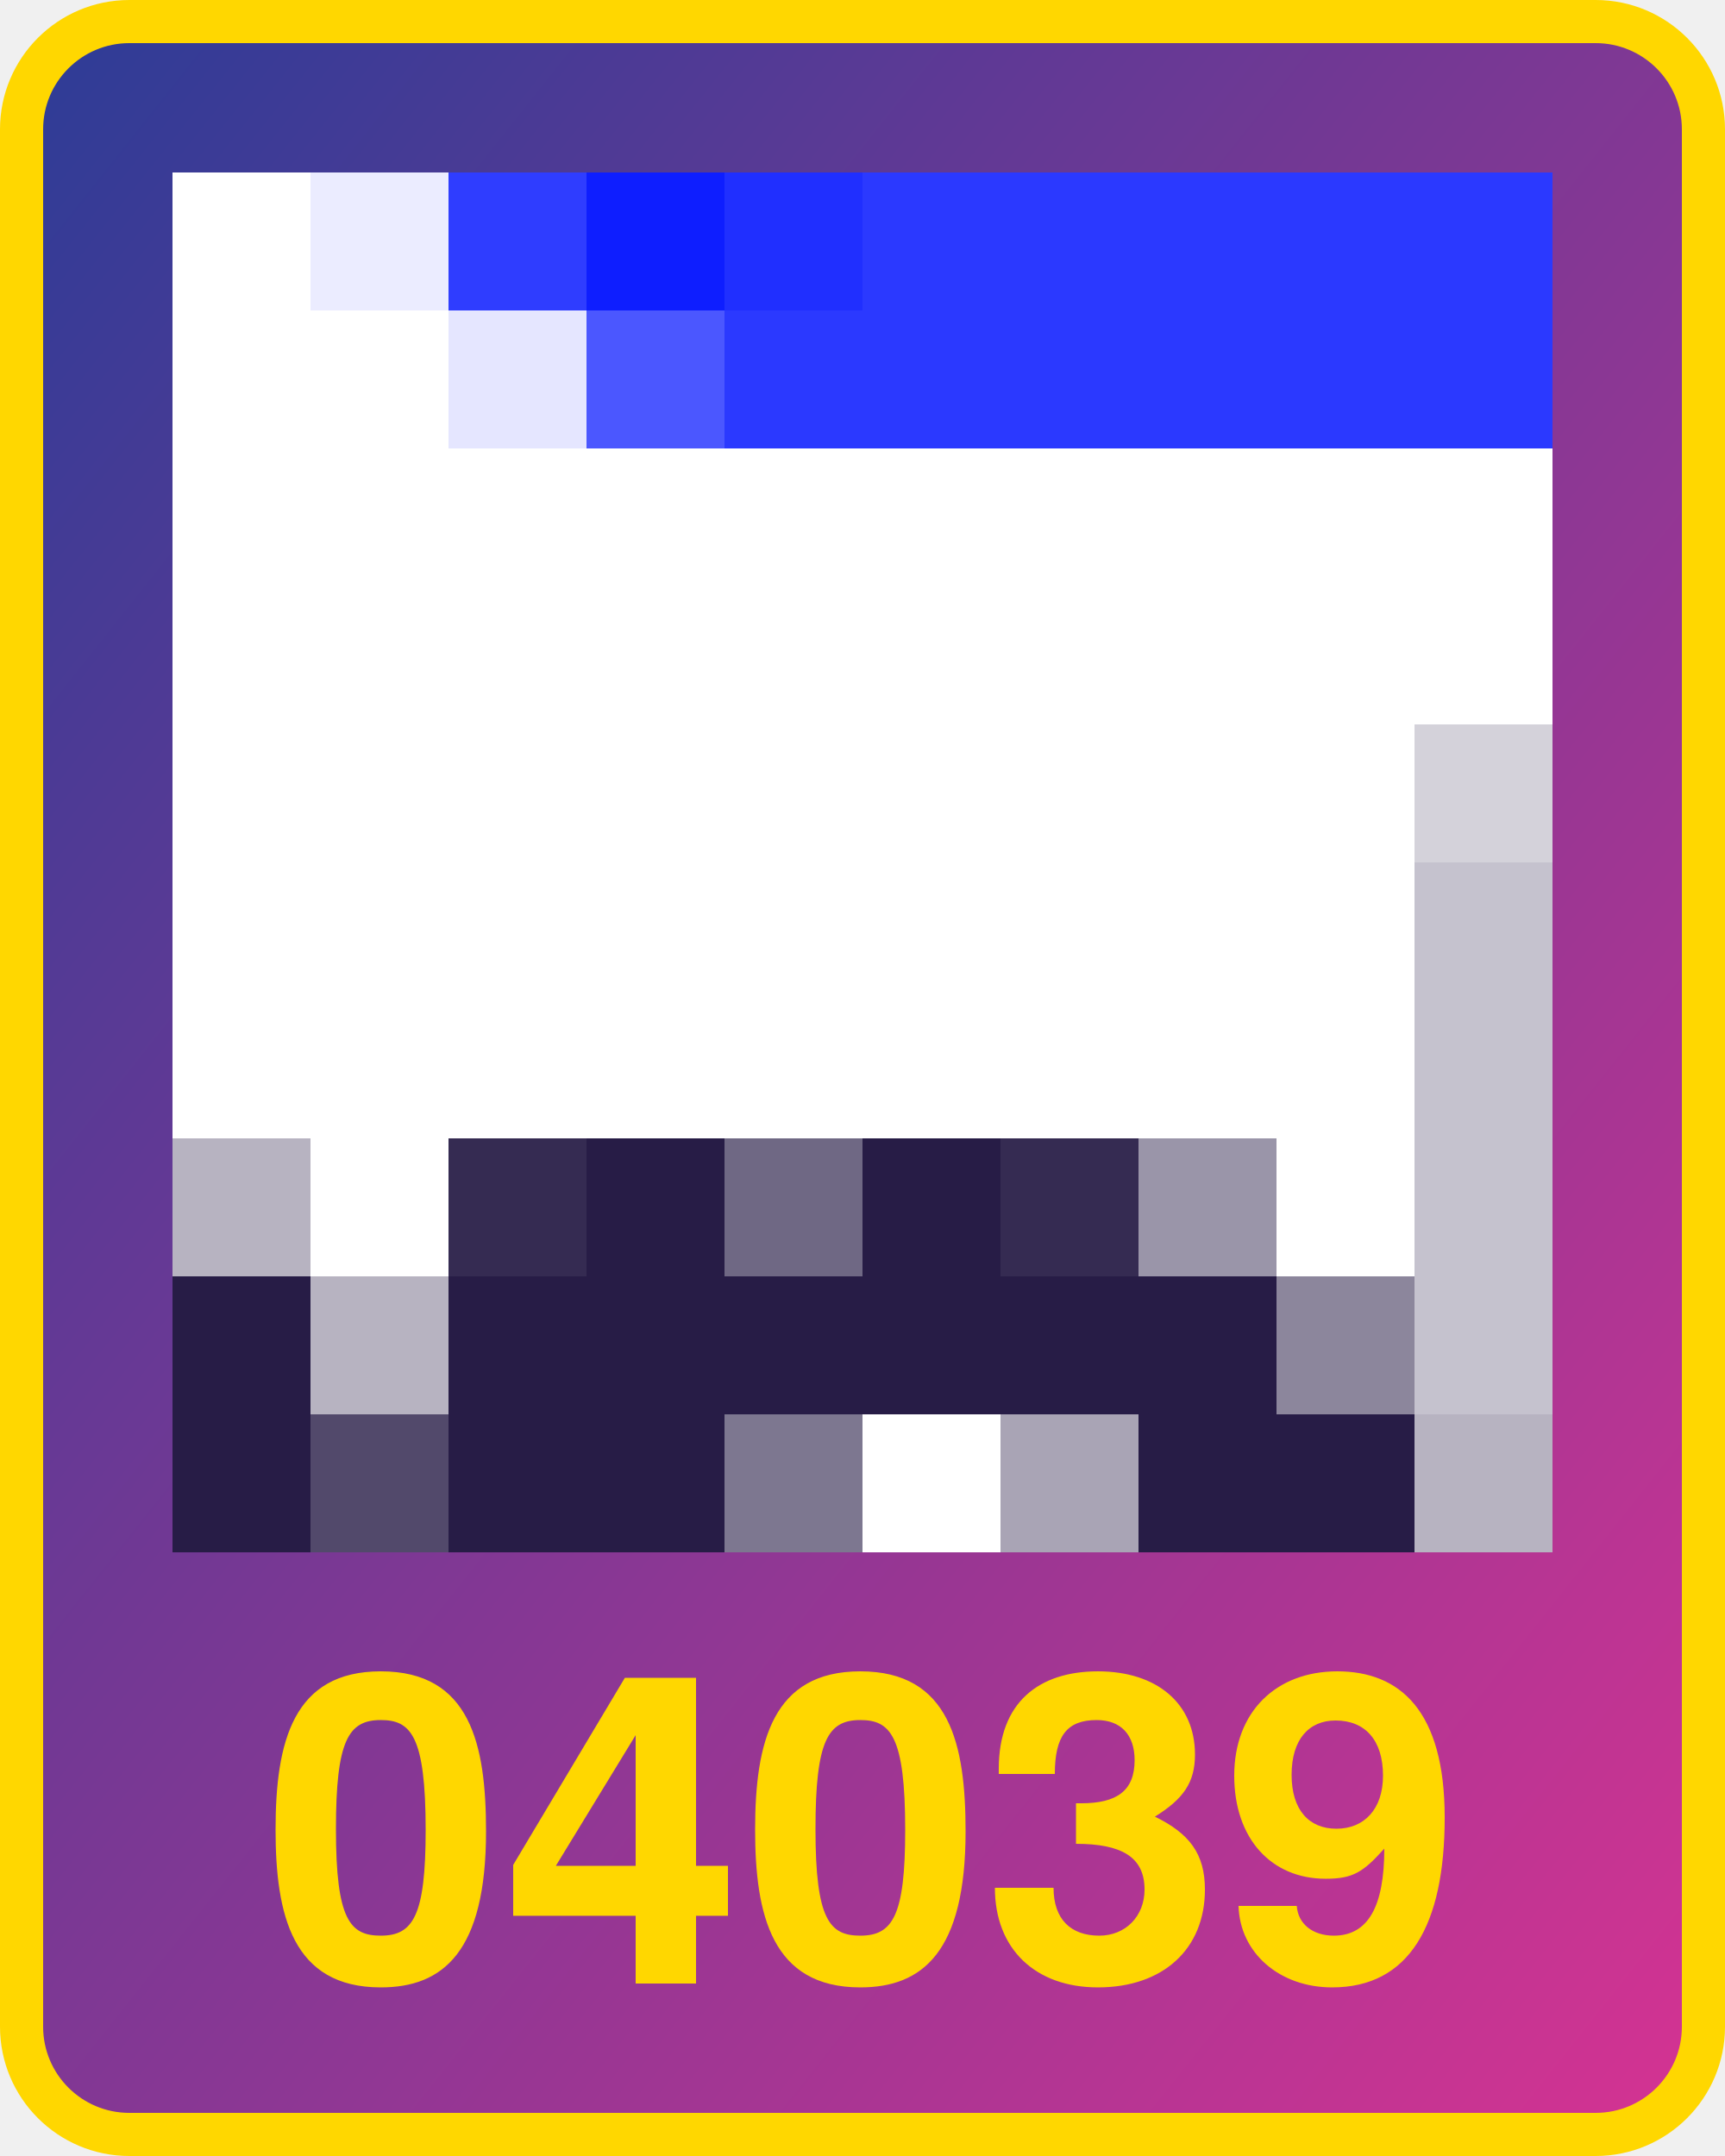
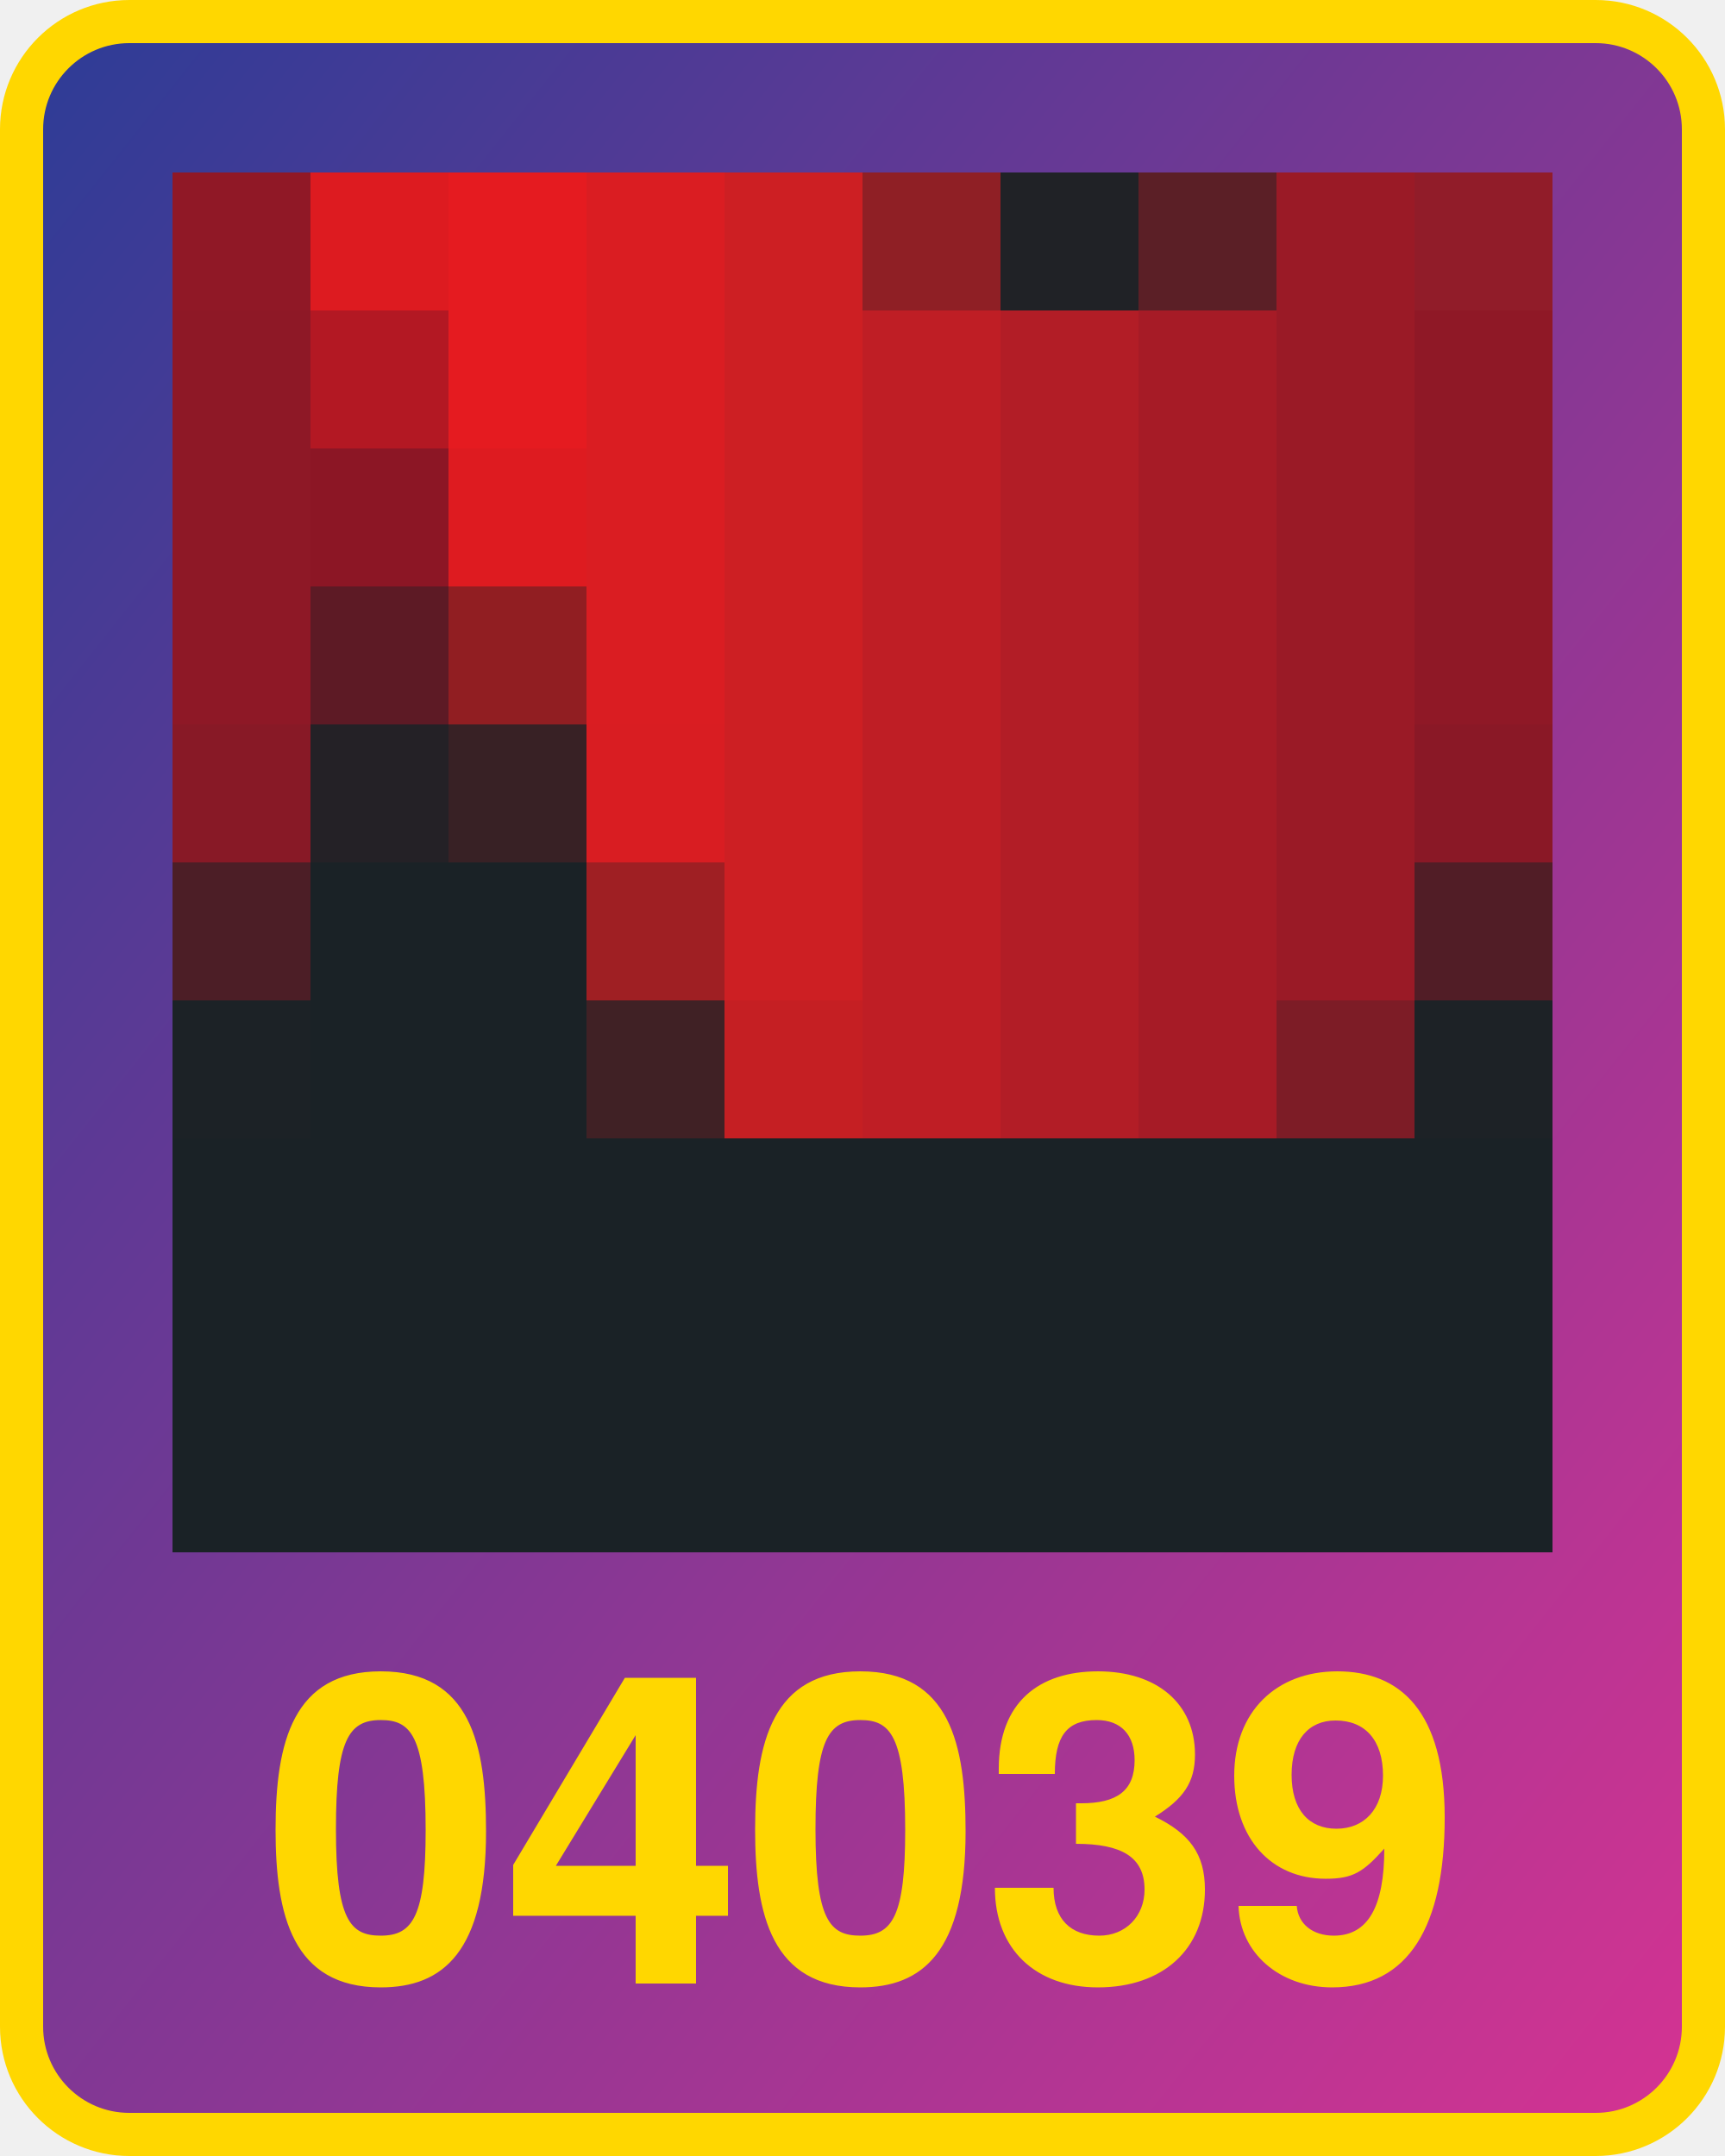
<svg xmlns="http://www.w3.org/2000/svg" width="800" height="1000">
  <defs>
    <linearGradient id="g" x1="0" x2="1" y1="0" y2="1">
      <stop offset="0%" stop-color="#2d3c96" />
      <stop offset="100%" stop-color="#d53392" />
    </linearGradient>
  </defs>
  <rect x="10" y="10" width="780" height="980" fill="url(#g)" rx="50" ry="50" stroke="gold" stroke-width="20" />
  <text x="400" y="920" width="780" text-anchor="middle" style="font:bold 200px 'Helvetica Neue';fill:gold">04039</text>
  <g transform="translate(80 80) scale(64)">
-     <rect x="0" y="0" width="1" height="1" fill="#ffffff" />
-     <rect x="0" y="1" width="1" height="1" fill="#ffffff" />
-     <rect x="0" y="2" width="1" height="1" fill="#ffffff" />
-     <rect x="0" y="3" width="1" height="1" fill="#ffffff" />
-     <rect x="0" y="4" width="1" height="1" fill="#ffffff" />
-     <rect x="0" y="5" width="1" height="1" fill="#ffffff" />
-     <rect x="0" y="6" width="1" height="1" fill="#ffffff" />
-     <rect x="0" y="7" width="1" height="1" fill="#b7b3c1" />
-     <rect x="0" y="8" width="1" height="1" fill="#271c46" />
-     <rect x="0" y="9" width="1" height="1" fill="#271c46" />
-     <rect x="1" y="0" width="1" height="1" fill="#ebecff" />
-     <rect x="1" y="1" width="1" height="1" fill="#ffffff" />
-     <rect x="1" y="2" width="1" height="1" fill="#ffffff" />
-     <rect x="1" y="3" width="1" height="1" fill="#ffffff" />
-     <rect x="1" y="4" width="1" height="1" fill="#ffffff" />
-     <rect x="1" y="5" width="1" height="1" fill="#ffffff" />
-     <rect x="1" y="6" width="1" height="1" fill="#ffffff" />
-     <rect x="1" y="7" width="1" height="1" fill="#ffffff" />
-     <rect x="1" y="8" width="1" height="1" fill="#b7b3c1" />
-     <rect x="1" y="9" width="1" height="1" fill="#52496b" />
-     <rect x="2" y="0" width="1" height="1" fill="#2f3dff" />
-     <rect x="2" y="1" width="1" height="1" fill="#e5e6ff" />
-     <rect x="2" y="2" width="1" height="1" fill="#ffffff" />
-     <rect x="2" y="3" width="1" height="1" fill="#ffffff" />
-     <rect x="2" y="4" width="1" height="1" fill="#ffffff" />
-     <rect x="2" y="5" width="1" height="1" fill="#ffffff" />
-     <rect x="2" y="6" width="1" height="1" fill="#ffffff" />
-     <rect x="2" y="7" width="1" height="1" fill="#352b52" />
-     <rect x="2" y="8" width="1" height="1" fill="#271c46" />
-     <rect x="2" y="9" width="1" height="1" fill="#271c46" />
-     <rect x="3" y="0" width="1" height="1" fill="#0e1eff" />
-     <rect x="3" y="1" width="1" height="1" fill="#4b57ff" />
-     <rect x="3" y="2" width="1" height="1" fill="#ffffff" />
-     <rect x="3" y="3" width="1" height="1" fill="#ffffff" />
-     <rect x="3" y="4" width="1" height="1" fill="#ffffff" />
-     <rect x="3" y="5" width="1" height="1" fill="#ffffff" />
-     <rect x="3" y="6" width="1" height="1" fill="#ffffff" />
-     <rect x="3" y="7" width="1" height="1" fill="#271c46" />
-     <rect x="3" y="8" width="1" height="1" fill="#271c46" />
-     <rect x="3" y="9" width="1" height="1" fill="#271c46" />
-     <rect x="4" y="0" width="1" height="1" fill="#202fff" />
-     <rect x="4" y="1" width="1" height="1" fill="#2b39ff" />
-     <rect x="4" y="2" width="1" height="1" fill="#ffffff" />
-     <rect x="4" y="3" width="1" height="1" fill="#ffffff" />
-     <rect x="4" y="4" width="1" height="1" fill="#ffffff" />
-     <rect x="4" y="5" width="1" height="1" fill="#ffffff" />
-     <rect x="4" y="6" width="1" height="1" fill="#ffffff" />
-     <rect x="4" y="7" width="1" height="1" fill="#6f6884" />
-     <rect x="4" y="8" width="1" height="1" fill="#271c46" />
-     <rect x="4" y="9" width="1" height="1" fill="#7d7790" />
-     <rect x="5" y="0" width="1" height="1" fill="#2b39ff" />
-     <rect x="5" y="1" width="1" height="1" fill="#2b39ff" />
-     <rect x="5" y="2" width="1" height="1" fill="#ffffff" />
-     <rect x="5" y="3" width="1" height="1" fill="#ffffff" />
-     <rect x="5" y="4" width="1" height="1" fill="#ffffff" />
-     <rect x="5" y="5" width="1" height="1" fill="#ffffff" />
-     <rect x="5" y="6" width="1" height="1" fill="#ffffff" />
-     <rect x="5" y="7" width="1" height="1" fill="#271c46" />
-     <rect x="5" y="8" width="1" height="1" fill="#271c46" />
-     <rect x="5" y="9" width="1" height="1" fill="#ffffff" />
-     <rect x="6" y="0" width="1" height="1" fill="#2b39ff" />
-     <rect x="6" y="1" width="1" height="1" fill="#2b39ff" />
-     <rect x="6" y="2" width="1" height="1" fill="#ffffff" />
-     <rect x="6" y="3" width="1" height="1" fill="#ffffff" />
-     <rect x="6" y="4" width="1" height="1" fill="#ffffff" />
-     <rect x="6" y="5" width="1" height="1" fill="#ffffff" />
-     <rect x="6" y="6" width="1" height="1" fill="#ffffff" />
-     <rect x="6" y="7" width="1" height="1" fill="#352b52" />
-     <rect x="6" y="8" width="1" height="1" fill="#271c46" />
-     <rect x="6" y="9" width="1" height="1" fill="#a9a4b5" />
-     <rect x="7" y="0" width="1" height="1" fill="#2b39ff" />
-     <rect x="7" y="1" width="1" height="1" fill="#2b39ff" />
-     <rect x="7" y="2" width="1" height="1" fill="#ffffff" />
-     <rect x="7" y="3" width="1" height="1" fill="#ffffff" />
-     <rect x="7" y="4" width="1" height="1" fill="#ffffff" />
-     <rect x="7" y="5" width="1" height="1" fill="#ffffff" />
-     <rect x="7" y="6" width="1" height="1" fill="#ffffff" />
-     <rect x="7" y="7" width="1" height="1" fill="#9a95a9" />
-     <rect x="7" y="8" width="1" height="1" fill="#271c46" />
-     <rect x="7" y="9" width="1" height="1" fill="#271c46" />
-     <rect x="8" y="0" width="1" height="1" fill="#2b39ff" />
-     <rect x="8" y="1" width="1" height="1" fill="#2b39ff" />
-     <rect x="8" y="2" width="1" height="1" fill="#ffffff" />
-     <rect x="8" y="3" width="1" height="1" fill="#ffffff" />
-     <rect x="8" y="4" width="1" height="1" fill="#ffffff" />
-     <rect x="8" y="5" width="1" height="1" fill="#ffffff" />
-     <rect x="8" y="6" width="1" height="1" fill="#ffffff" />
-     <rect x="8" y="7" width="1" height="1" fill="#ffffff" />
-     <rect x="8" y="8" width="1" height="1" fill="#8c869c" />
-     <rect x="8" y="9" width="1" height="1" fill="#271c46" />
-     <rect x="9" y="0" width="1" height="1" fill="#2b39ff" />
-     <rect x="9" y="1" width="1" height="1" fill="#2b39ff" />
-     <rect x="9" y="2" width="1" height="1" fill="#ffffff" />
-     <rect x="9" y="3" width="1" height="1" fill="#ffffff" />
-     <rect x="9" y="4" width="1" height="1" fill="#d4d2da" />
-     <rect x="9" y="5" width="1" height="1" fill="#c5c2ce" />
-     <rect x="9" y="6" width="1" height="1" fill="#c5c2ce" />
-     <rect x="9" y="7" width="1" height="1" fill="#c5c2ce" />
-     <rect x="9" y="8" width="1" height="1" fill="#c5c2ce" />
-     <rect x="9" y="9" width="1" height="1" fill="#b7b3c1" />
+     <rect x="0" y="0" width="1" height="1" fill="#901826" />
+     <rect x="0" y="1" width="1" height="1" fill="#8e1826" />
+     <rect x="0" y="2" width="1" height="1" fill="#8e1826" />
+     <rect x="0" y="3" width="1" height="1" fill="#8e1826" />
+     <rect x="0" y="4" width="1" height="1" fill="#881926" />
+     <rect x="0" y="5" width="1" height="1" fill="#4c1e26" />
+     <rect x="0" y="6" width="1" height="1" fill="#1c2226" />
+     <rect x="0" y="7" width="1" height="1" fill="#1a2226" />
+     <rect x="0" y="8" width="1" height="1" fill="#1a2226" />
+     <rect x="0" y="9" width="1" height="1" fill="#1a2226" />
+     <rect x="1" y="0" width="1" height="1" fill="#dd1b20" />
+     <rect x="1" y="1" width="1" height="1" fill="#b31823" />
+     <rect x="1" y="2" width="1" height="1" fill="#8c1625" />
+     <rect x="1" y="3" width="1" height="1" fill="#5d1a25" />
+     <rect x="1" y="4" width="1" height="1" fill="#242126" />
+     <rect x="1" y="5" width="1" height="1" fill="#1a2226" />
+     <rect x="1" y="6" width="1" height="1" fill="#1a2226" />
+     <rect x="1" y="7" width="1" height="1" fill="#1a2226" />
+     <rect x="1" y="8" width="1" height="1" fill="#1a2226" />
+     <rect x="1" y="9" width="1" height="1" fill="#1a2226" />
+     <rect x="2" y="0" width="1" height="1" fill="#e51b20" />
+     <rect x="2" y="1" width="1" height="1" fill="#e51b20" />
+     <rect x="2" y="2" width="1" height="1" fill="#de1b20" />
+     <rect x="2" y="3" width="1" height="1" fill="#911e22" />
+     <rect x="2" y="4" width="1" height="1" fill="#382125" />
+     <rect x="2" y="5" width="1" height="1" fill="#1a2226" />
+     <rect x="2" y="6" width="1" height="1" fill="#1a2226" />
+     <rect x="2" y="7" width="1" height="1" fill="#1a2226" />
+     <rect x="2" y="8" width="1" height="1" fill="#1a2226" />
+     <rect x="2" y="9" width="1" height="1" fill="#1a2226" />
+     <rect x="3" y="0" width="1" height="1" fill="#da1d22" />
+     <rect x="3" y="1" width="1" height="1" fill="#da1d22" />
+     <rect x="3" y="2" width="1" height="1" fill="#da1d22" />
+     <rect x="3" y="3" width="1" height="1" fill="#da1d22" />
+     <rect x="3" y="4" width="1" height="1" fill="#d91d22" />
+     <rect x="3" y="5" width="1" height="1" fill="#9f1f23" />
+     <rect x="3" y="6" width="1" height="1" fill="#402125" />
+     <rect x="3" y="7" width="1" height="1" fill="#1a2226" />
+     <rect x="3" y="8" width="1" height="1" fill="#1a2226" />
+     <rect x="3" y="9" width="1" height="1" fill="#1a2226" />
+     <rect x="4" y="0" width="1" height="1" fill="#cd1f23" />
+     <rect x="4" y="1" width="1" height="1" fill="#cd1f23" />
+     <rect x="4" y="2" width="1" height="1" fill="#cd1f23" />
+     <rect x="4" y="3" width="1" height="1" fill="#cd1f23" />
+     <rect x="4" y="4" width="1" height="1" fill="#cd1f23" />
+     <rect x="4" y="5" width="1" height="1" fill="#cd1f23" />
+     <rect x="4" y="6" width="1" height="1" fill="#c51f23" />
+     <rect x="4" y="7" width="1" height="1" fill="#1a2226" />
+     <rect x="4" y="8" width="1" height="1" fill="#1a2226" />
+     <rect x="4" y="9" width="1" height="1" fill="#1a2226" />
+     <rect x="5" y="0" width="1" height="1" fill="#8f1f25" />
+     <rect x="5" y="1" width="1" height="1" fill="#bf1e25" />
+     <rect x="5" y="2" width="1" height="1" fill="#bf1e25" />
+     <rect x="5" y="3" width="1" height="1" fill="#bf1e25" />
+     <rect x="5" y="4" width="1" height="1" fill="#bf1e25" />
+     <rect x="5" y="5" width="1" height="1" fill="#bf1e25" />
+     <rect x="5" y="6" width="1" height="1" fill="#bf1e25" />
+     <rect x="5" y="7" width="1" height="1" fill="#1a2226" />
+     <rect x="5" y="8" width="1" height="1" fill="#1a2226" />
+     <rect x="5" y="9" width="1" height="1" fill="#1a2226" />
+     <rect x="6" y="0" width="1" height="1" fill="#202226" />
+     <rect x="6" y="1" width="1" height="1" fill="#b21d26" />
+     <rect x="6" y="2" width="1" height="1" fill="#b21d26" />
+     <rect x="6" y="3" width="1" height="1" fill="#b21d26" />
+     <rect x="6" y="4" width="1" height="1" fill="#b21d26" />
+     <rect x="6" y="5" width="1" height="1" fill="#b21d26" />
+     <rect x="6" y="6" width="1" height="1" fill="#b21d26" />
+     <rect x="6" y="7" width="1" height="1" fill="#1a2226" />
+     <rect x="6" y="8" width="1" height="1" fill="#1a2226" />
+     <rect x="6" y="9" width="1" height="1" fill="#1a2226" />
+     <rect x="7" y="0" width="1" height="1" fill="#5b1f26" />
+     <rect x="7" y="1" width="1" height="1" fill="#a61b26" />
+     <rect x="7" y="2" width="1" height="1" fill="#a61b26" />
+     <rect x="7" y="3" width="1" height="1" fill="#a61b26" />
+     <rect x="7" y="4" width="1" height="1" fill="#a61b26" />
+     <rect x="7" y="5" width="1" height="1" fill="#a61b26" />
+     <rect x="7" y="6" width="1" height="1" fill="#a61b26" />
+     <rect x="7" y="7" width="1" height="1" fill="#1a2226" />
+     <rect x="7" y="8" width="1" height="1" fill="#1a2226" />
+     <rect x="7" y="9" width="1" height="1" fill="#1a2226" />
+     <rect x="8" y="0" width="1" height="1" fill="#9a1a26" />
+     <rect x="8" y="1" width="1" height="1" fill="#9a1a26" />
+     <rect x="8" y="2" width="1" height="1" fill="#9a1a26" />
+     <rect x="8" y="3" width="1" height="1" fill="#9a1a26" />
+     <rect x="8" y="4" width="1" height="1" fill="#9a1a26" />
+     <rect x="8" y="5" width="1" height="1" fill="#9a1a26" />
+     <rect x="8" y="6" width="1" height="1" fill="#7d1c26" />
+     <rect x="8" y="7" width="1" height="1" fill="#1a2226" />
+     <rect x="8" y="8" width="1" height="1" fill="#1a2226" />
+     <rect x="8" y="9" width="1" height="1" fill="#1a2226" />
+     <rect x="9" y="0" width="1" height="1" fill="#911c29" />
+     <rect x="9" y="1" width="1" height="1" fill="#8f1826" />
+     <rect x="9" y="2" width="1" height="1" fill="#8f1826" />
+     <rect x="9" y="3" width="1" height="1" fill="#8f1826" />
+     <rect x="9" y="4" width="1" height="1" fill="#8a1826" />
+     <rect x="9" y="5" width="1" height="1" fill="#511d26" />
+     <rect x="9" y="6" width="1" height="1" fill="#1d2226" />
+     <rect x="9" y="7" width="1" height="1" fill="#1a2226" />
+     <rect x="9" y="8" width="1" height="1" fill="#1a2226" />
+     <rect x="9" y="9" width="1" height="1" fill="#1a2226" />
  </g>
</svg>
